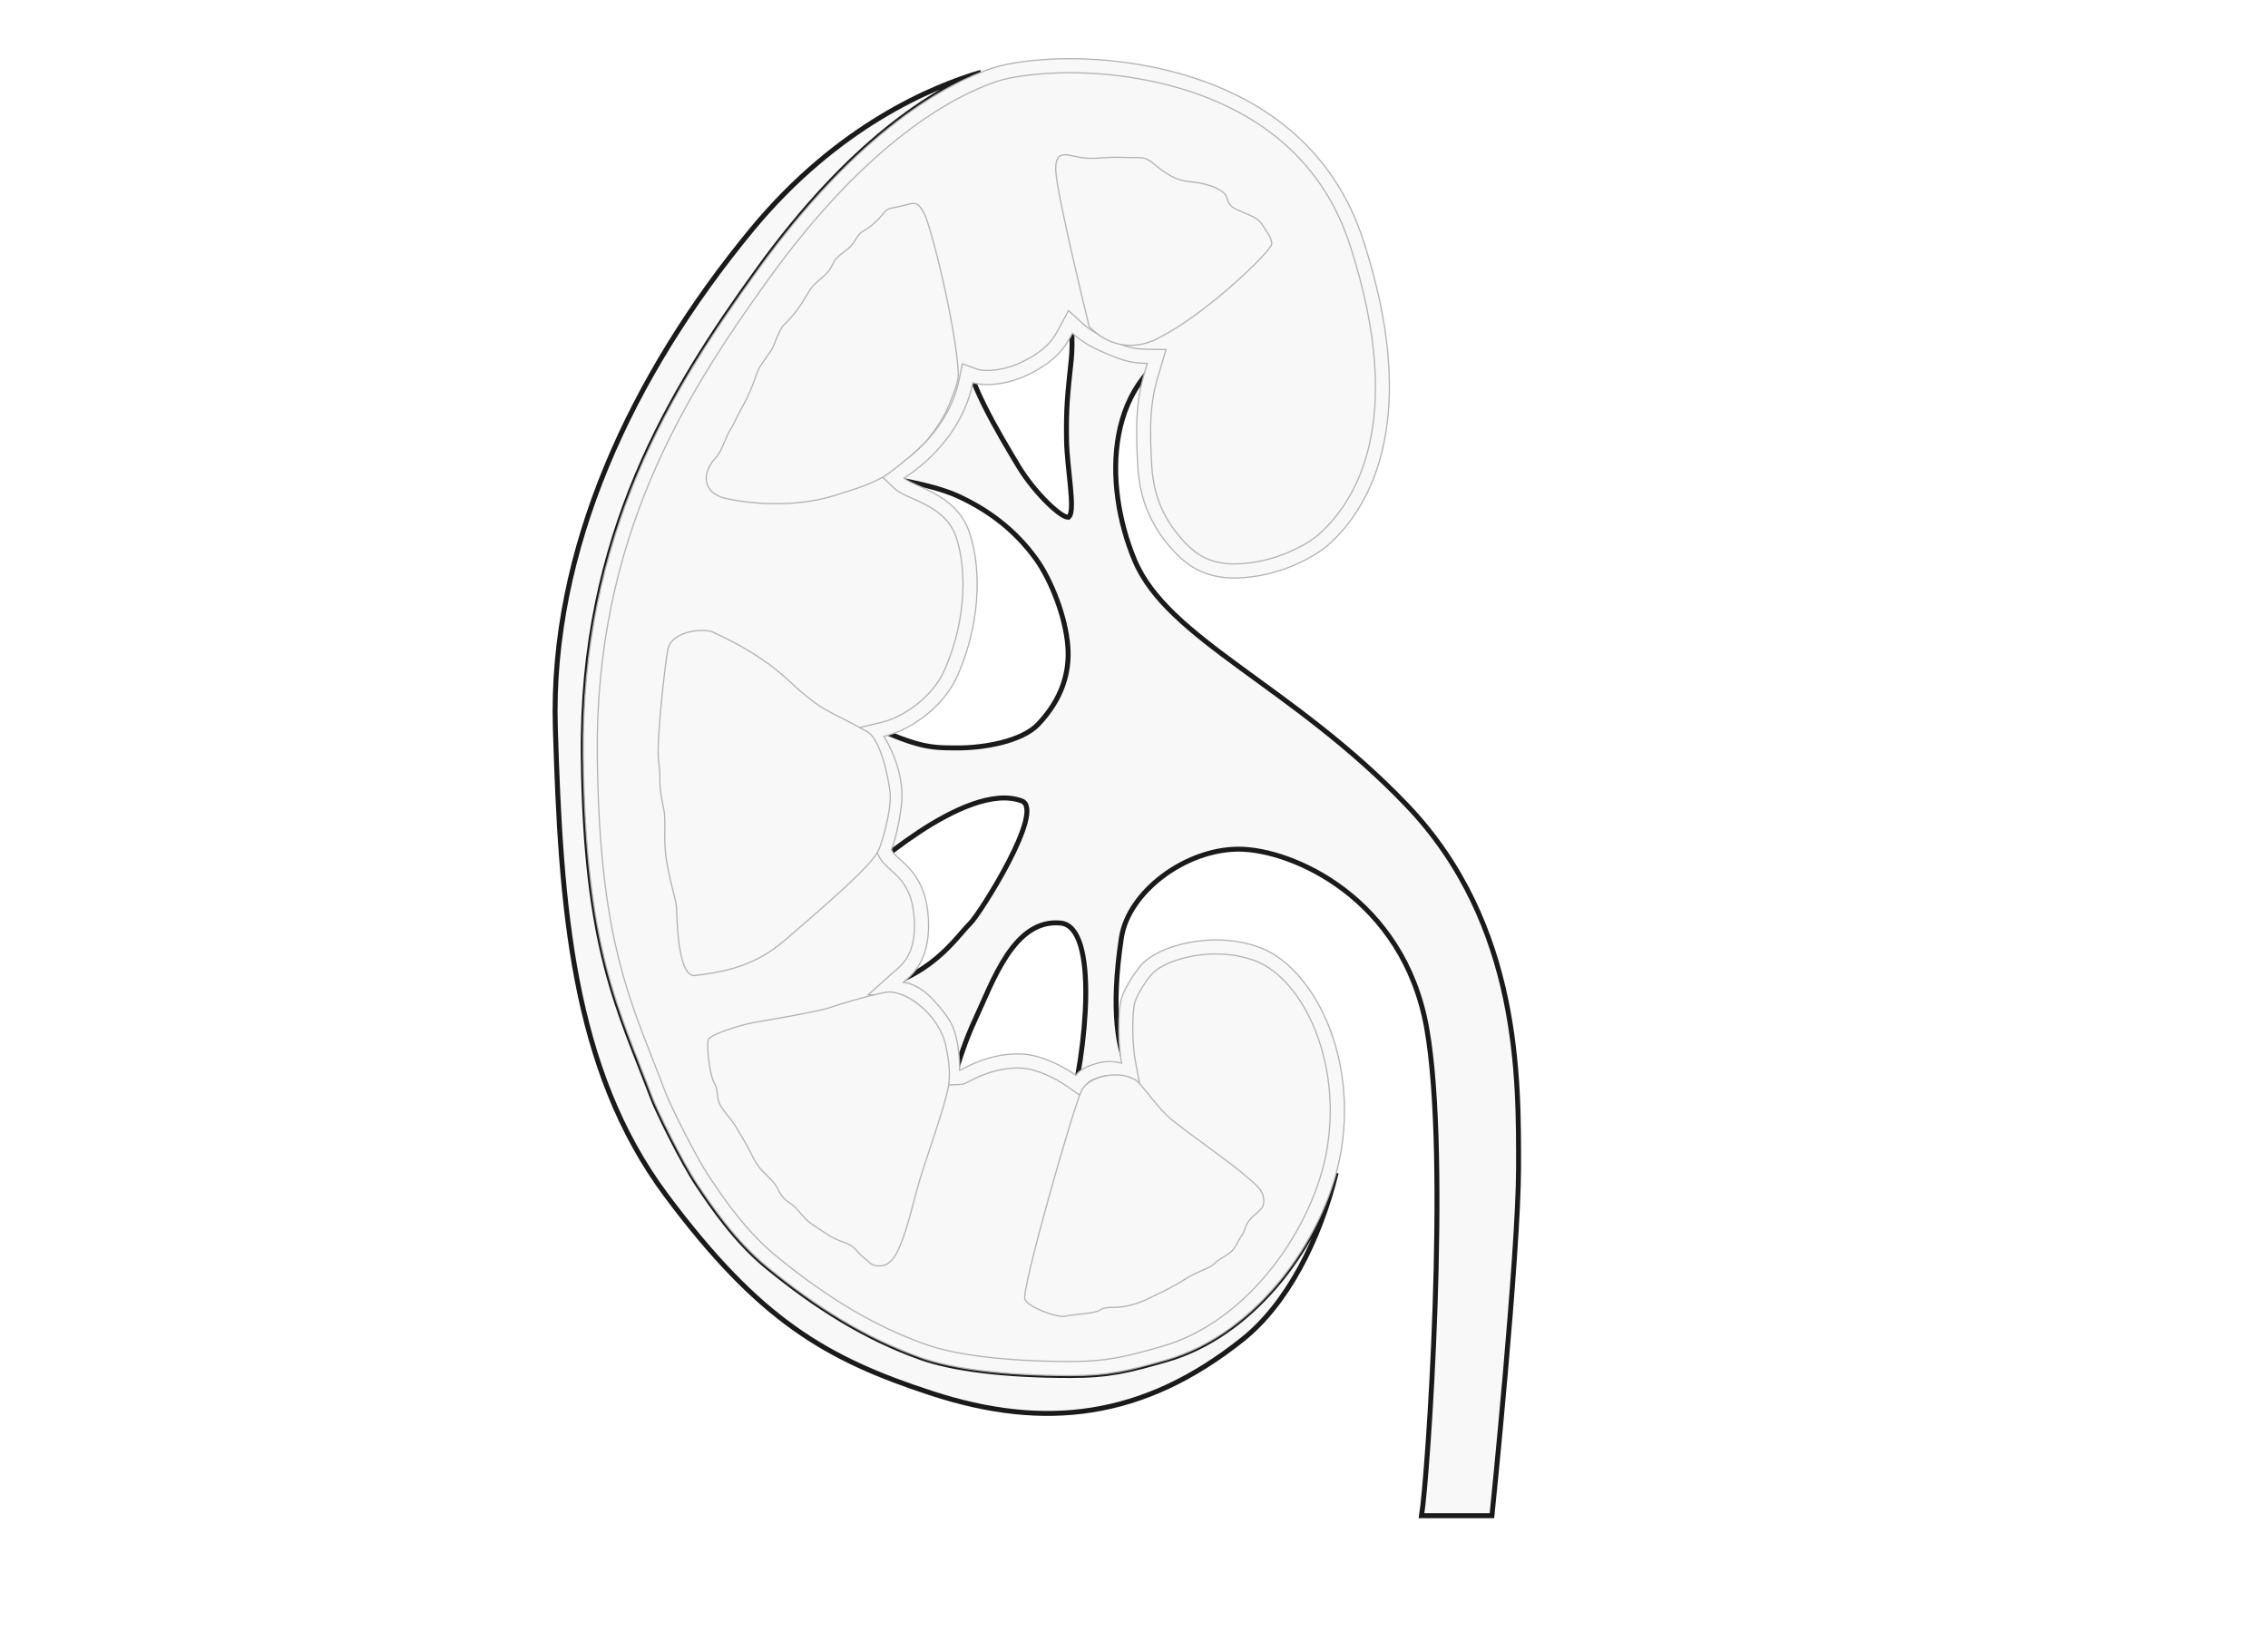
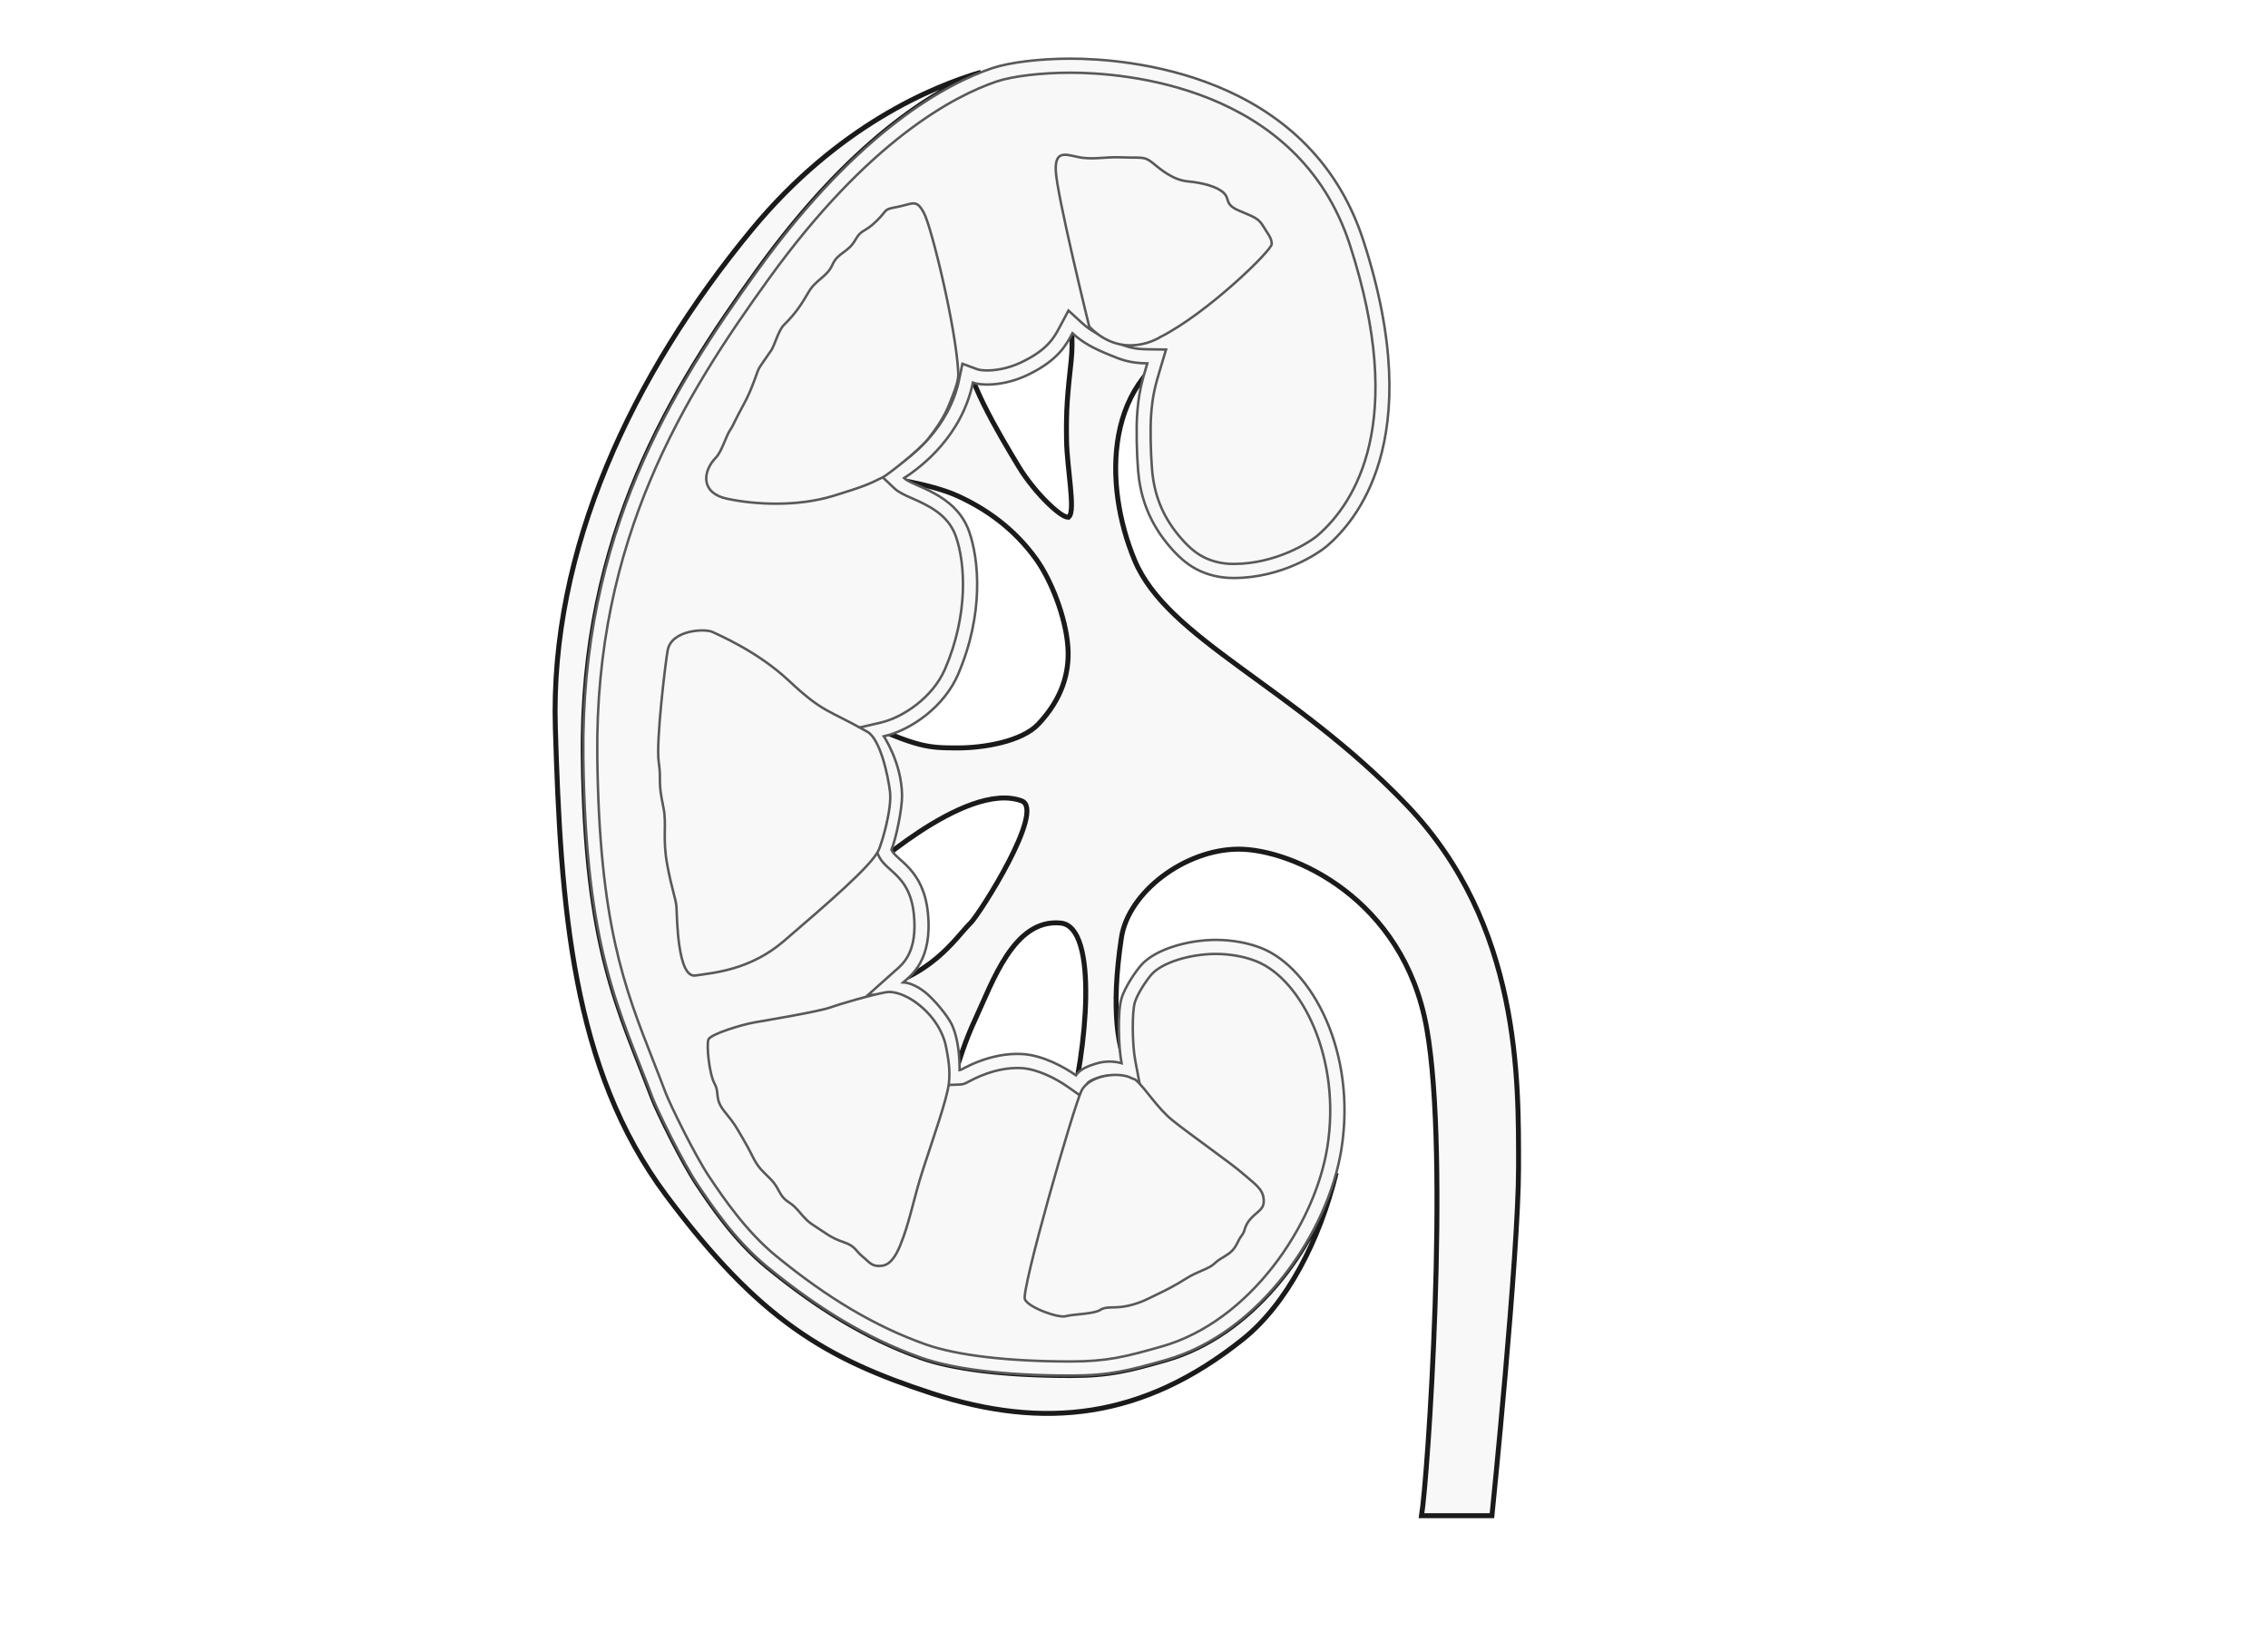
<svg xmlns="http://www.w3.org/2000/svg" id="LK" viewBox="0 0 917.01 663.54">
  <defs>
    <style>
      /* Simplified minimal style (PI request): interior compartments are no
         longer color-differentiated -- all near-white. Only the true outer
         silhouette (capsule ring cls-5 + pelvis/ureter cls-2, the two shapes
         whose own boundary reaches the actual kidney/ureter outline, per
         pixel-footprint analysis against the rendered raster) keeps a bold
         dark outline; purely internal divisions (pyramids cls-1, the
         two-tone body fill cls-3/cls-4) get a thin, light-gray line instead. */
      .cls-1, .cls-3, .cls-4 {
        fill: #f8f8f8;
-         stroke: #b3b3b3;
-         stroke-width: .5px;
+         stroke: #595959;
+         stroke-width: 1px;
        stroke-miterlimit: 10;
      }

      .cls-2, .cls-5 {
        fill: #f8f8f8;
        stroke: #1a1a1a;
        stroke-width: 2px;
        stroke-miterlimit: 10;
      }
    </style>
  </defs>
  <g>
    <path class="cls-2" d="M432.22,208.92c-1.86,1.73-13.67-9.14-20.41-20.37-7.38-12.28-22.77-37.65-21.35-49.12,0,0-12.05,39.21-33.63,53.51,0,0,19.3,2.55,30.32,7.57,11.42,5.2,22.9,13.15,31.87,25.69,5.85,8.19,11.85,23.05,12.75,35.3.77,10.49-2.4,21.16-11.96,31.31-6.62,7.03-22.12,9.65-32.71,9.62-11.65-.03-16.18-.08-40.81-11.7,0,0,9.64,49.79.92,64.72,0,0,43-40.12,65.88-31.6,9.76,3.63-16.97,45.74-20.7,49.39-6.12,5.99-16.23,22.9-43.11,27.48,0,0,32.45,6.57,33.96,45.45,0,0,3.57-17.89,10.86-33.54,7.29-15.65,15.77-41.22,34.74-39.39,15.54,1.49,10.46,52.28,3.19,78.27,0,0,12.78-19.57,34.45-8.95,0,0-22.04-3.55-13.08-63.32,2.78-18.56,25.82-35.88,47.44-35.88s66.63,19.8,76,72.32c9.37,52.52.35,182.6-2.08,197.2h28.47s10.76-105.56,10.76-140.77,1.04-98.17-45.14-146.51c-46.18-48.34-96.66-67.01-110.07-99.02-12.75-30.43-12.92-75.24,25.16-89.21,0,0-42.37-1.69-54.03-28.87,0,0,4.82,22.02,3.21,37.1-1.52,14.17-2.1,19.61-1.89,32.46.18,11.14,3.66,28.39,1,30.87Z" />
    <path class="cls-5" d="M303.97,92.86c34.76-42.13,73.44-58.01,92.61-63.62-18.92,7.5-52.35,27.43-90.35,80.15-34.62,48.02-71.46,106.77-70.42,196.52.91,78.31,14.51,102.11,28.07,138.14,1.76,4.68,11.95,25.7,18.27,35.1,4.94,7.36,14.79,22.26,27.94,33.03,20.11,16.48,40.09,28.9,62.17,36.75,12.51,4.45,33.01,7.27,60.57,7.27,15.79,0,23.55-2.04,38.59-6.32,34.56-9.84,60.36-44.48,68.83-75.62-6.68,27.3-19.93,53.02-37.7,67.24-40.45,32.36-80.43,36.67-125.7,21.94-43.04-14-69.94-29.78-107.45-80.04-38.36-51.4-42.66-116.94-44.86-189.02-2.21-72.08,30.89-142.68,79.43-201.52Z" />
    <path class="cls-3" d="M453.44,429.88c-1.94-.5-5.8-1.23-10.38.22-3.08.97-6.28,2.14-8.04,4.7-4.48-3.15-13.2-8.09-21.63-8.59-13.64-.8-24.97,6.61-25.39,6.62,0-5.55-.55-12.6-2.94-18.07-1.84-4.21-7.94-11.21-11.25-13.74-3.39-2.59-6.43-3.67-8.61-3.78,3.11-2.78,11.95-8.91,9.96-28.23-1.82-17.66-12.67-20.93-14.73-25.39,1.91-4.63,4.37-16.65,4.29-22.08-.2-13.15-7.37-23.8-7.37-23.8,11.55-2.69,24.54-12.34,29.98-24.95,10.63-24.65,8.48-46.72,4.48-57.96-5.47-15.37-22.61-18.02-26.29-21.51,7.48-4.81,23.4-17.29,27.85-38.61,3.4,1.25,12.58,1.52,22.31-3.19,12.3-5.95,15.49-12.2,17.93-16.78,4.27,3.91,8.63,6.14,14.64,8.61,5.02,2.08,8.45,3.49,15.63,3.59-2.38,7.95-3.56,12.33-4.13,21.06-.36,5.55-.15,15.27.4,22.11.72,8.87,3.34,19.37,11.84,29.76,3.64,4.45,7.43,8.06,11.92,10.37,4.48,2.31,9.45,3.48,14.9,3.48,19.6,0,34.51-10.09,37.99-13.16,10.06-8.83,41.06-41.31,14.44-123.3-22.16-68.24-96.26-73.54-118.43-73.54-12.46,0-24.55,1.48-31.56,3.82-17.74,5.97-53.67,24.54-94.98,81.86-34.63,48.02-71.47,106.76-70.42,196.52.92,78.3,14.51,102.1,28.06,138.14,1.77,4.68,11.95,25.7,18.27,35.11,4.96,7.35,14.8,22.25,27.95,33.02,20.1,16.48,40.09,28.9,62.17,36.76,12.51,4.45,33.02,7.27,60.58,7.27,15.77,0,23.53-2.05,38.58-6.32,38.14-10.86,65.62-51.96,70.9-85.18,6.29-39.52-12.1-73.21-32.18-81.29-5.43-2.17-12.01-3.38-18.53-3.38-11.49,0-24.19,3.8-29.83,9.76-2.61,2.76-7.02,9.41-8.37,13.89-1.62,5.39-1.22,19.59.02,26.19Z" />
    <path class="cls-4" d="M432.84,550.52c-25.25,0-46.08-2.46-58.67-6.94-20.25-7.21-39.47-18.59-60.47-35.8-12.1-9.91-21.38-23.69-26.37-31.1l-.47-.7c-6.05-9.01-16.03-29.64-17.67-33.94-1.69-4.5-3.39-8.82-5.06-13.08-11.72-29.83-21.84-55.6-22.63-123.11-1.03-88.03,35.26-145.85,69.35-193.12,40.37-56.02,75.08-74.04,92.18-79.8,6.39-2.14,18.07-3.53,29.74-3.53,21.21,0,92.05,5.02,113.02,69.61,23.31,71.81,2,104.3-12.78,117.27-3.46,3.06-17.16,11.75-34.24,11.75-4.5,0-8.64-.96-12.29-2.85-3.34-1.73-6.56-4.56-10.12-8.92-6.38-7.8-9.74-16.26-10.58-26.62-.55-6.85-.72-16.19-.39-21.28.54-8.29,1.65-12.28,3.91-19.8l2.16-7.22-7.53-.1c-6.14-.08-8.77-1.17-13.53-3.15-5.45-2.25-9.32-4.2-12.98-7.56l-5.41-4.95-3.56,6.68c-2.26,4.25-4.83,9.07-15.27,14.13-6.11,2.96-11.42,3.4-14.05,3.4-2.09,0-3.39-.27-3.82-.43l-6.18-2.27-1.34,6.45c-4.07,19.49-19.09,30.96-25.35,34.99l-6.11,3.93,5.27,4.99c1.73,1.63,4.13,2.69,7.17,4.04,6.13,2.7,14.52,6.41,17.66,15.25,3.93,11.05,5.15,31.78-4.34,53.8-4.91,11.38-16.82,19.51-26.04,21.66l-8.03,1.87,4.6,6.84c.05.08,6.23,9.51,6.4,20.71.07,4.69-2.27,16-3.86,19.82l-.95,2.3,1.04,2.26c1.08,2.35,2.93,4.01,4.9,5.77,3.68,3.31,8.27,7.42,9.34,17.82,1.56,15.11-4.23,20.08-7.34,22.75l-.75.66-10.33,9.22,13.82.71c1,.05,3.03.77,5.45,2.62,2.77,2.12,8.15,8.43,9.49,11.5,1.61,3.69,2.46,9.16,2.46,15.8v5.91l5.91-.23c1.37-.05,2.25-.52,3.26-1.07,6.92-3.72,13.6-5.61,19.84-5.61.57,0,1.15.02,1.74.05,6.39.37,13.84,4.15,18.69,7.56l4.69,3.3,3.26-4.71c.81-1.16,3.59-2.04,5.08-2.51,1.23-.39,2.51-.59,3.8-.59,1.14,0,2.26.15,3.45.45l8.66,2.22-1.66-8.79c-1.25-6.62-1.34-19.58-.17-23.5,1.06-3.54,4.95-9.4,7.05-11.62,4.3-4.55,15.35-7.98,25.7-7.98,5.78,0,11.61,1.06,16.42,2.98,18.43,7.41,34.36,39.36,28.67,75.11-5.04,31.7-31.42,70.51-66.84,80.6-14.92,4.23-22.15,6.1-37.03,6.1Z" />
    <path class="cls-1" d="M459.16,436.64c-.4-.35-.97-.34-1.43-.59-5.53-3-17.56-1.17-20.51,5.11-3.39,7.2-24.51,80.89-22.82,84.28s13.55,7.62,16.51,6.77,11.43-.85,13.97-2.54c2.54-1.69,5.7-.42,11.32-1.69,5.62-1.27,9.01-3.39,11.76-4.66s6.98-3.39,11.64-6.35c4.66-2.96,9.05-3.81,11.3-5.93s3.09-2.12,6.06-4.23c2.96-2.12,3.39-5.09,5.08-7.2,1.69-2.11.85-3.84,3.81-7,2.96-3.16,5.5-3.64,5.08-7.85-.42-4.2-3.81-6.17-8.47-10.27-4.66-4.1-21.59-15.96-28.37-21.46-6.47-5.26-10.62-12.63-14.94-16.39Z" />
    <path class="cls-1" d="M382.59,423.64c-1.73-9.21-8.8-16.8-15.79-20.46-1.82-.95-5.6-2.5-8.49-1.98-6.65,1.2-19.31,4.98-22.71,6.2-4.6,1.64-25.71,5.17-30.68,6.04s-17.64,4.7-18.48,6.89.27,13.77,2.47,17.84c2.21,4.07-.27,5.96,4.15,11.43,4.42,5.48,3.89,4.97,7.75,11.54,3.86,6.57,4.1,9.03,7.97,12.86,3.86,3.83,4.31,4.12,6.52,8.2,2.21,4.08,3.97,3.3,7.28,7.13,3.31,3.83,3.88,4.6,7.7,7.01,3.33,2.11,5.77,4.26,10.74,5.9,4.97,1.64,4.99,3.68,7.75,5.87,2.76,2.19,3.63,4.3,8.03,3.67,2.99-.43,5.24-3.46,7.18-8.21,3.99-9.76,5.2-18.33,9.28-30.89,3.99-12.27,9.65-28.26,10.38-34.5.65-5.53-.26-10.31-1.06-14.54Z" />
    <path class="cls-1" d="M385.36,159.54c-1.84,4.77-3.33,9.4-9.94,17.73-4.12,5.19-16.81,14.87-18.27,15.61-5.98,3.02-8.43,4-20.13,7.6-14.61,4.5-31.79,3.63-43.21,1.15-10.45-2.27-9.93-10.9-4.29-16.68,2.37-2.43,4.08-8.85,5.75-11.16,1.12-1.55,1.84-3.78,5.36-10.15,3.73-6.74,5.44-13.45,6.37-14.92,1.52-2.39,3.56-5.17,4.85-7.08,1.38-2.03,2.83-8.01,5.17-10.31,5.01-4.92,7.2-8.62,10.02-13.39,2.9-4.91,7.41-6,9.55-10.92,2.14-4.92,6.26-4.77,9.24-10,2.59-4.56,3.59-2.75,8.6-7.68,5.01-4.92,2.31-4.48,8.57-5.71,6.26-1.23,7.52-3.33,10.65,2.64,2.94,5.6,12.93,46.1,13.82,64.63.13,2.74-1.19,6.28-2.11,8.64Z" />
    <path class="cls-1" d="M350.69,295.89c5.12,2.9,8.34,17.35,9.16,24.28s-3.19,20.37-4.54,23.49c-2.67,6.18-20.8,21.77-38.43,36.91-13.65,11.71-28.32,12.77-35.7,13.88-7.38,1.12-7.42-24.09-7.67-27.66-.25-3.58-1.75-6.46-3.74-17.21-2-10.75-.11-16.36-1.51-22.95-2.48-11.72-.71-10.18-1.92-18.48-1.2-8.3,2.88-41.48,3.63-45.28,1.64-8.33,15.46-8.82,18.33-7.23,1.37.76,17.55,7.36,30.56,19.52,14.24,13.31,15.43,11.44,31.82,20.73Z" />
  </g>
  <path class="cls-1" d="M440.4,132.04s-13.15-53.39-13.53-63.09c-.38-9.7,5.7-5.58,11.41-5.08,5.71.51,8.52-.52,15.84-.23,7.32.28,8.51-.52,11.73,2.08,3.22,2.6,8.22,7.04,14.43,7.63,6.21.59,11.73,2.08,14.44,4.59,2.71,2.51.23,4.61,6.09,7.17,5.86,2.56,7.9,2.92,9.93,6.33,2.03,3.4,3.38,4.66,3.46,7.21.07,2.55-25.93,27.95-45.14,37.67,0,0-14.95,9.81-28.66-4.28Z" />
</svg>
